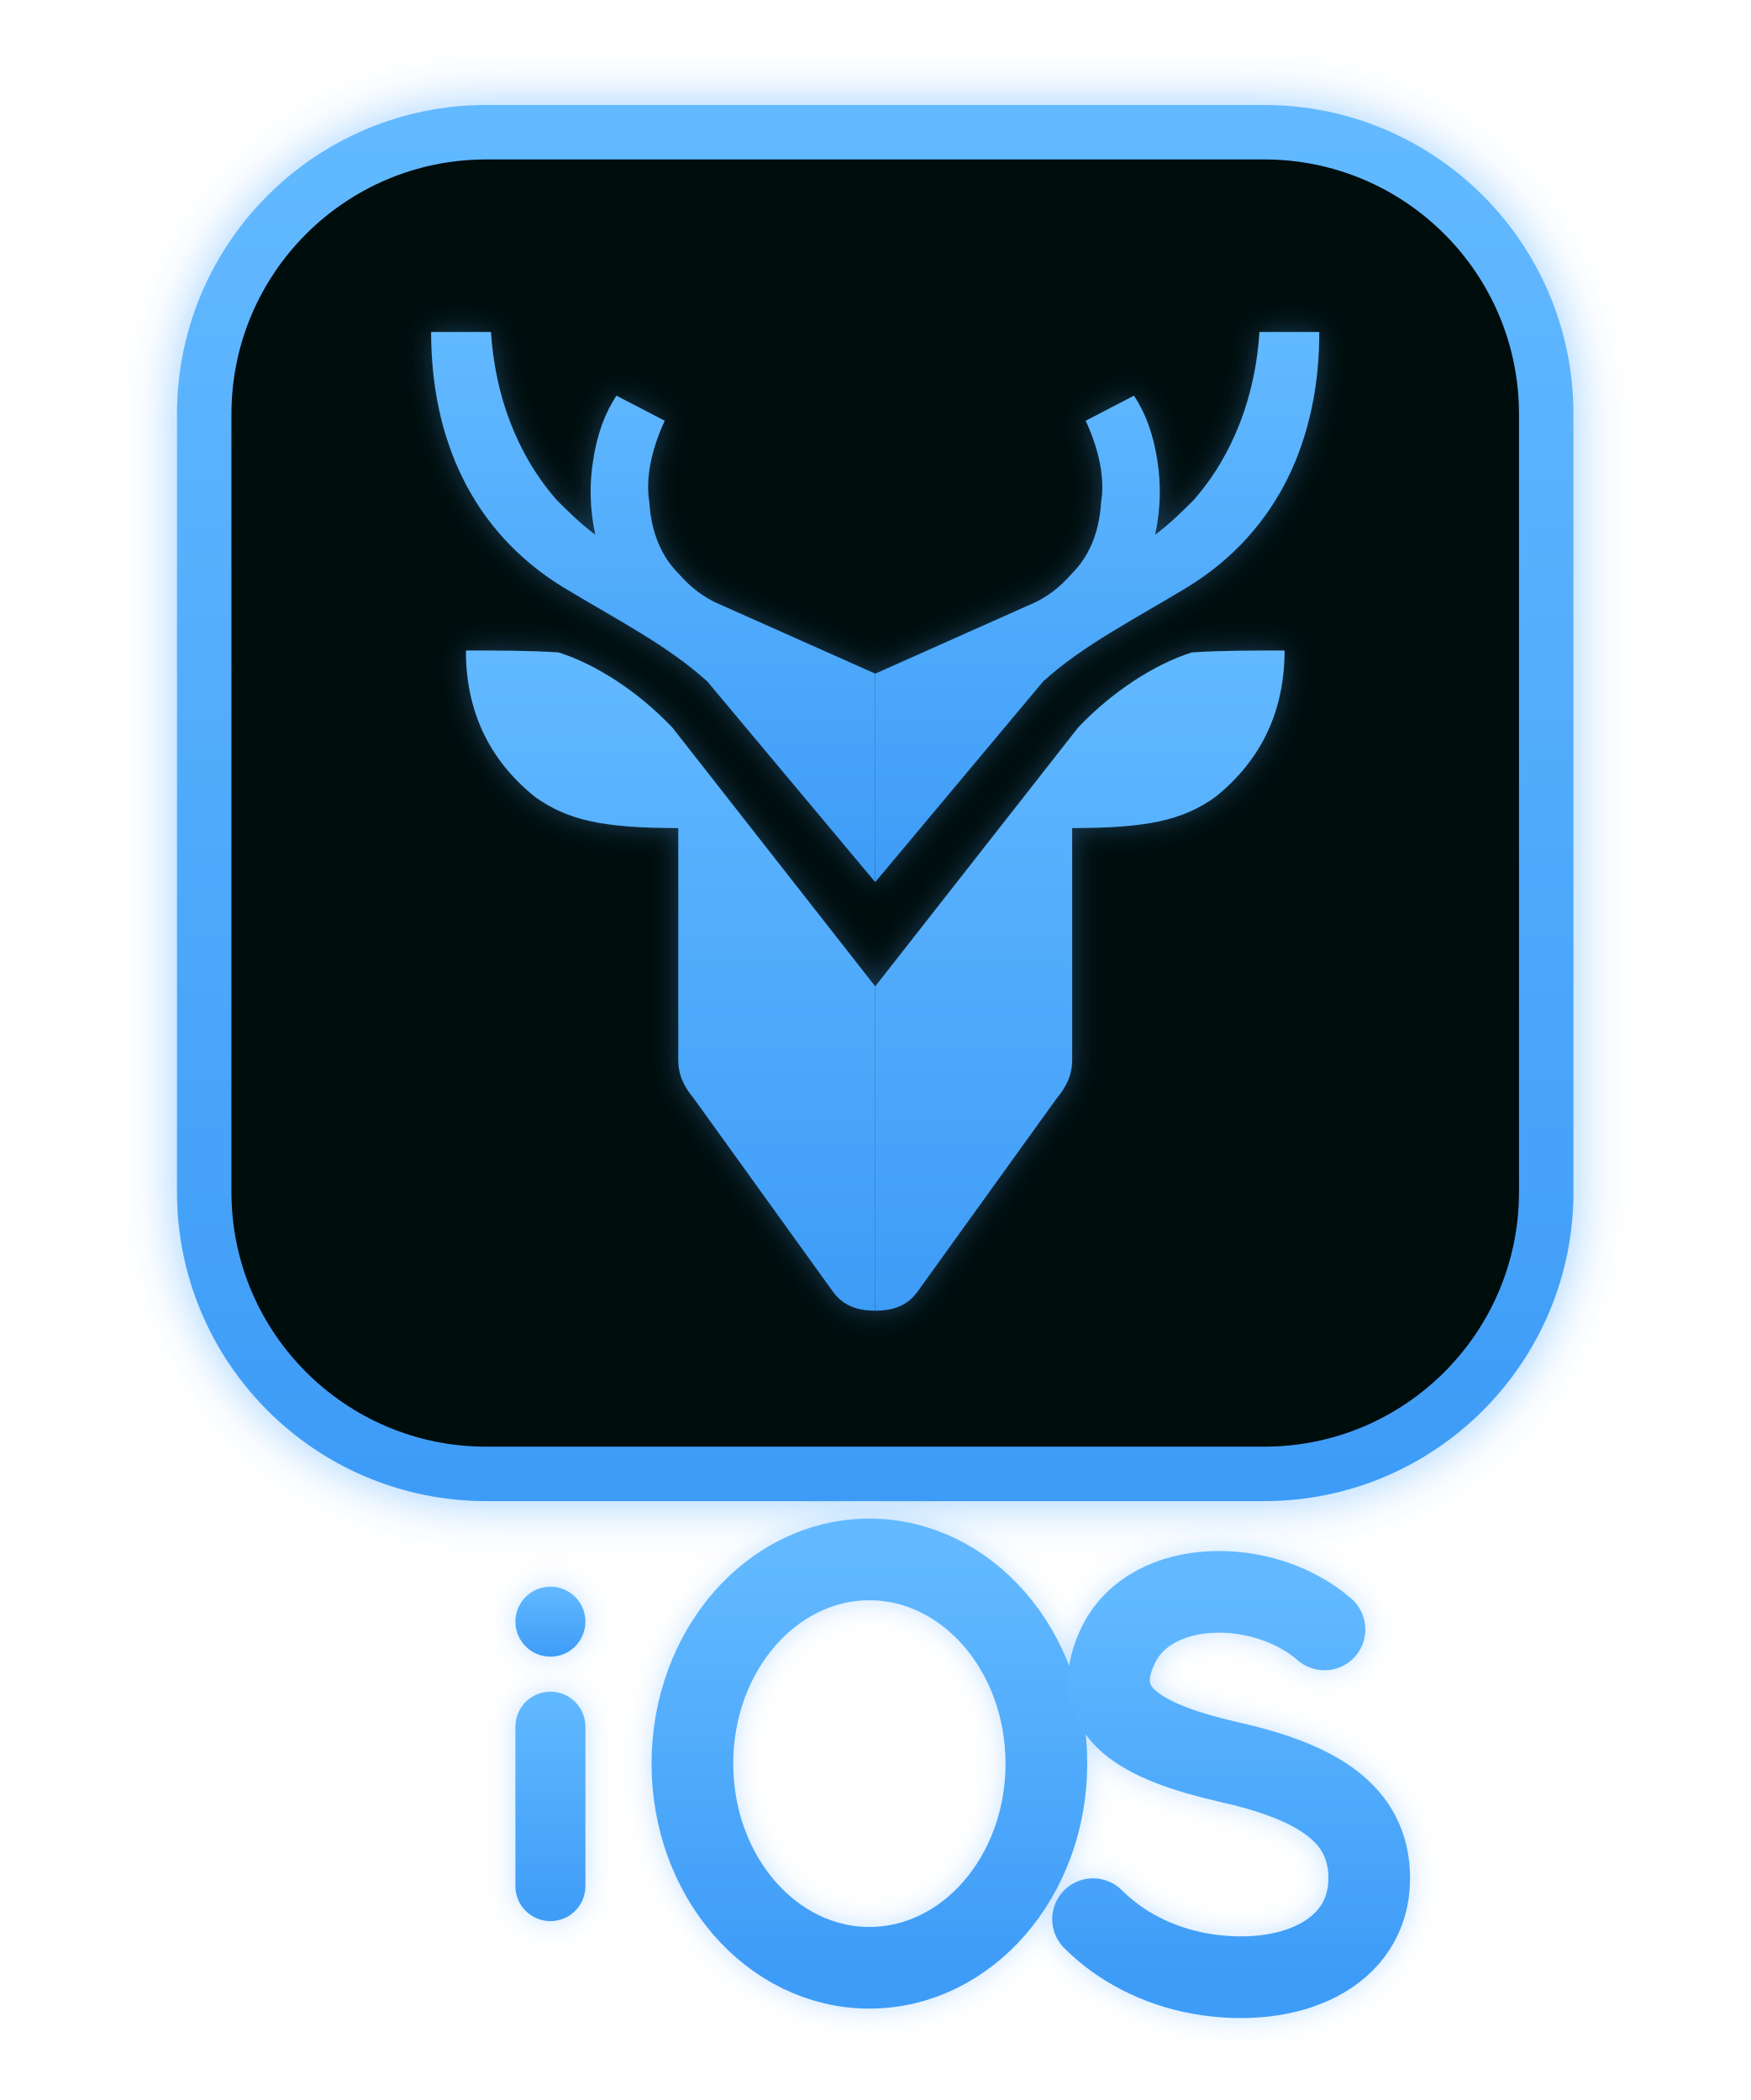
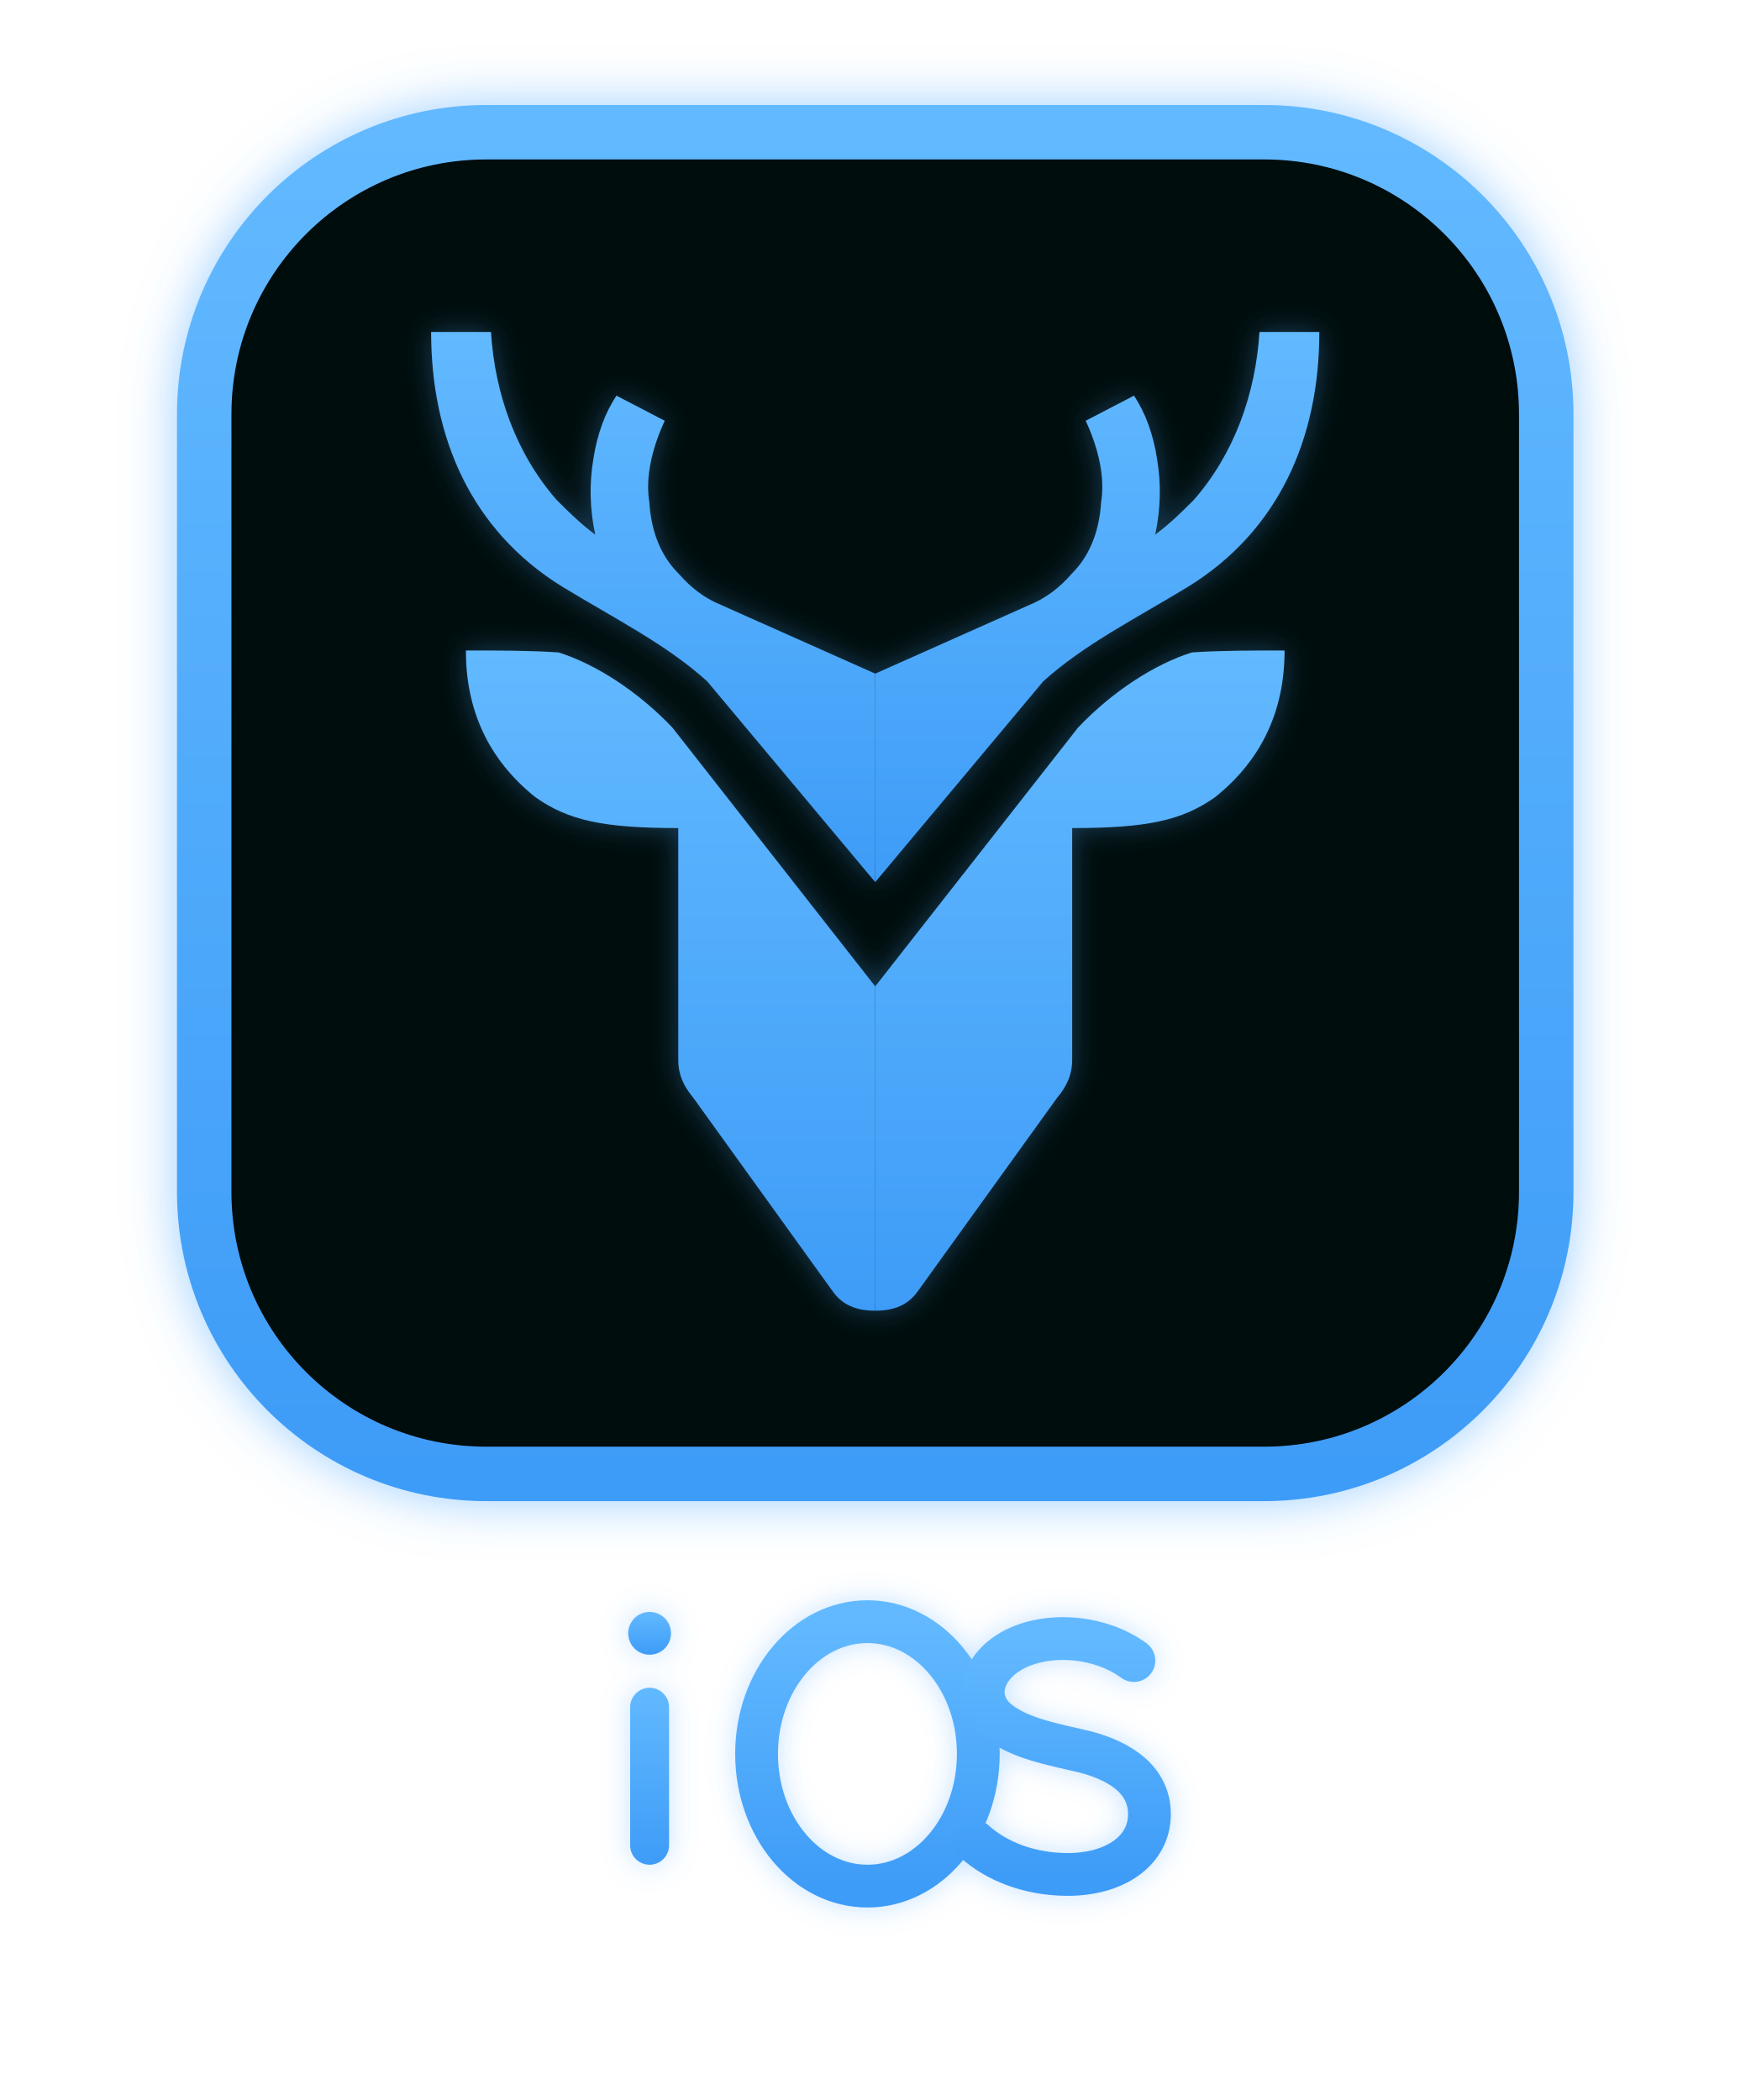
<svg xmlns="http://www.w3.org/2000/svg" viewBox="0 0 900 1080" role="img" aria-labelledby="title desc">
  <defs>
    <linearGradient id="gapwiseBlue" x1="0" y1="0" x2="0" y2="1">
      <stop offset="0%" stop-color="#62B9FF" />
      <stop offset="100%" stop-color="#3E9CF7" />
    </linearGradient>
    <filter id="blueGlow" x="-35%" y="-35%" width="170%" height="170%">
      <feGaussianBlur stdDeviation="13" result="blur" />
      <feFlood flood-color="#4EA7FE" flood-opacity="0.55" result="glowColor" />
      <feComposite in="glowColor" in2="blur" operator="in" result="softGlow" />
      <feMerge>
        <feMergeNode in="softGlow" />
        <feMergeNode in="SourceGraphic" />
      </feMerge>
    </filter>
    <filter id="softGlow" x="-25%" y="-25%" width="150%" height="150%">
      <feGaussianBlur stdDeviation="7" result="blur" />
      <feFlood flood-color="#4EA7FE" flood-opacity="0.32" result="glowColor" />
      <feComposite in="glowColor" in2="blur" operator="in" result="softGlow" />
      <feMerge>
        <feMergeNode in="softGlow" />
        <feMergeNode in="SourceGraphic" />
      </feMerge>
    </filter>
    <path id="upper-left" d="M627 638 540 534c-21-19-47-32-75-49-47-29-68-77-68-132h31c2 32 13 63 34 87 6 6 12 12 20 18-3-14-3-27-1-39 2-13 6-24 12-33l25 13c-7 15-10 30-8 42 1 17 7 29 15 37 7 8 13 12 19 15l83 37Z" />
    <path id="lower-left" d="M627 692 522 558c-18-19-40-33-59-39-15-1-31-1-48-1 0 30 11 56 36 76 17 12 35 16 74 16v120c0 8 3 14 8 20l72 100c5 7 12 10 22 10Z" />
  </defs>
  <g filter="url(#blueGlow)">
    <rect x="105" y="68" width="690" height="690" rx="145" fill="#05080C" stroke="url(#gapwiseBlue)" stroke-width="28" />
  </g>
  <g fill="url(#gapwiseBlue)" filter="url(#softGlow)" transform="translate(-172.4729 -179.7256) scale(0.9927798)">
    <use href="#upper-left" />
    <use href="#upper-left" transform="translate(1254 0) scale(-1 1)" />
    <use href="#lower-left" />
    <use href="#lower-left" transform="translate(1254 0) scale(-1 1)" />
  </g>
  <g fill="url(#gapwiseBlue)" stroke="url(#gapwiseBlue)" filter="url(#softGlow)">
-     <circle cx="283" cy="834" r="18" stroke="none" />
-     <rect x="265" y="870" width="36" height="118" rx="18" stroke="none" />
-     <ellipse cx="447" cy="907" rx="91" ry="105" fill="none" stroke-width="42" />
-     <path d="M681 838 C650 811 592 811 575 846 C558 881 588 896 631 906 C676 916 704 932 704 966 C704 1005 663 1023 617 1015 C595 1011 576 1001 562 987" fill="none" stroke-width="42" stroke-linecap="round" stroke-linejoin="round" />
+     <circle cx="334" cy="840" r="11" stroke="none" />
+     <rect x="324" y="868" width="20" height="91" rx="10" stroke="none" />
+     <ellipse cx="446" cy="902" rx="57" ry="68" fill="none" stroke-width="22" />
+     <path d="M583 854 C564 840 534 839 517 851 C503 861 502 876 513 885 C524 894 541 897 558 901 C577 906 591 916 591 933 C591 952 573 964 549 964 C529 964 512 957 501 947" fill="none" stroke-width="22" stroke-linecap="round" stroke-linejoin="round" />
  </g>
</svg>
